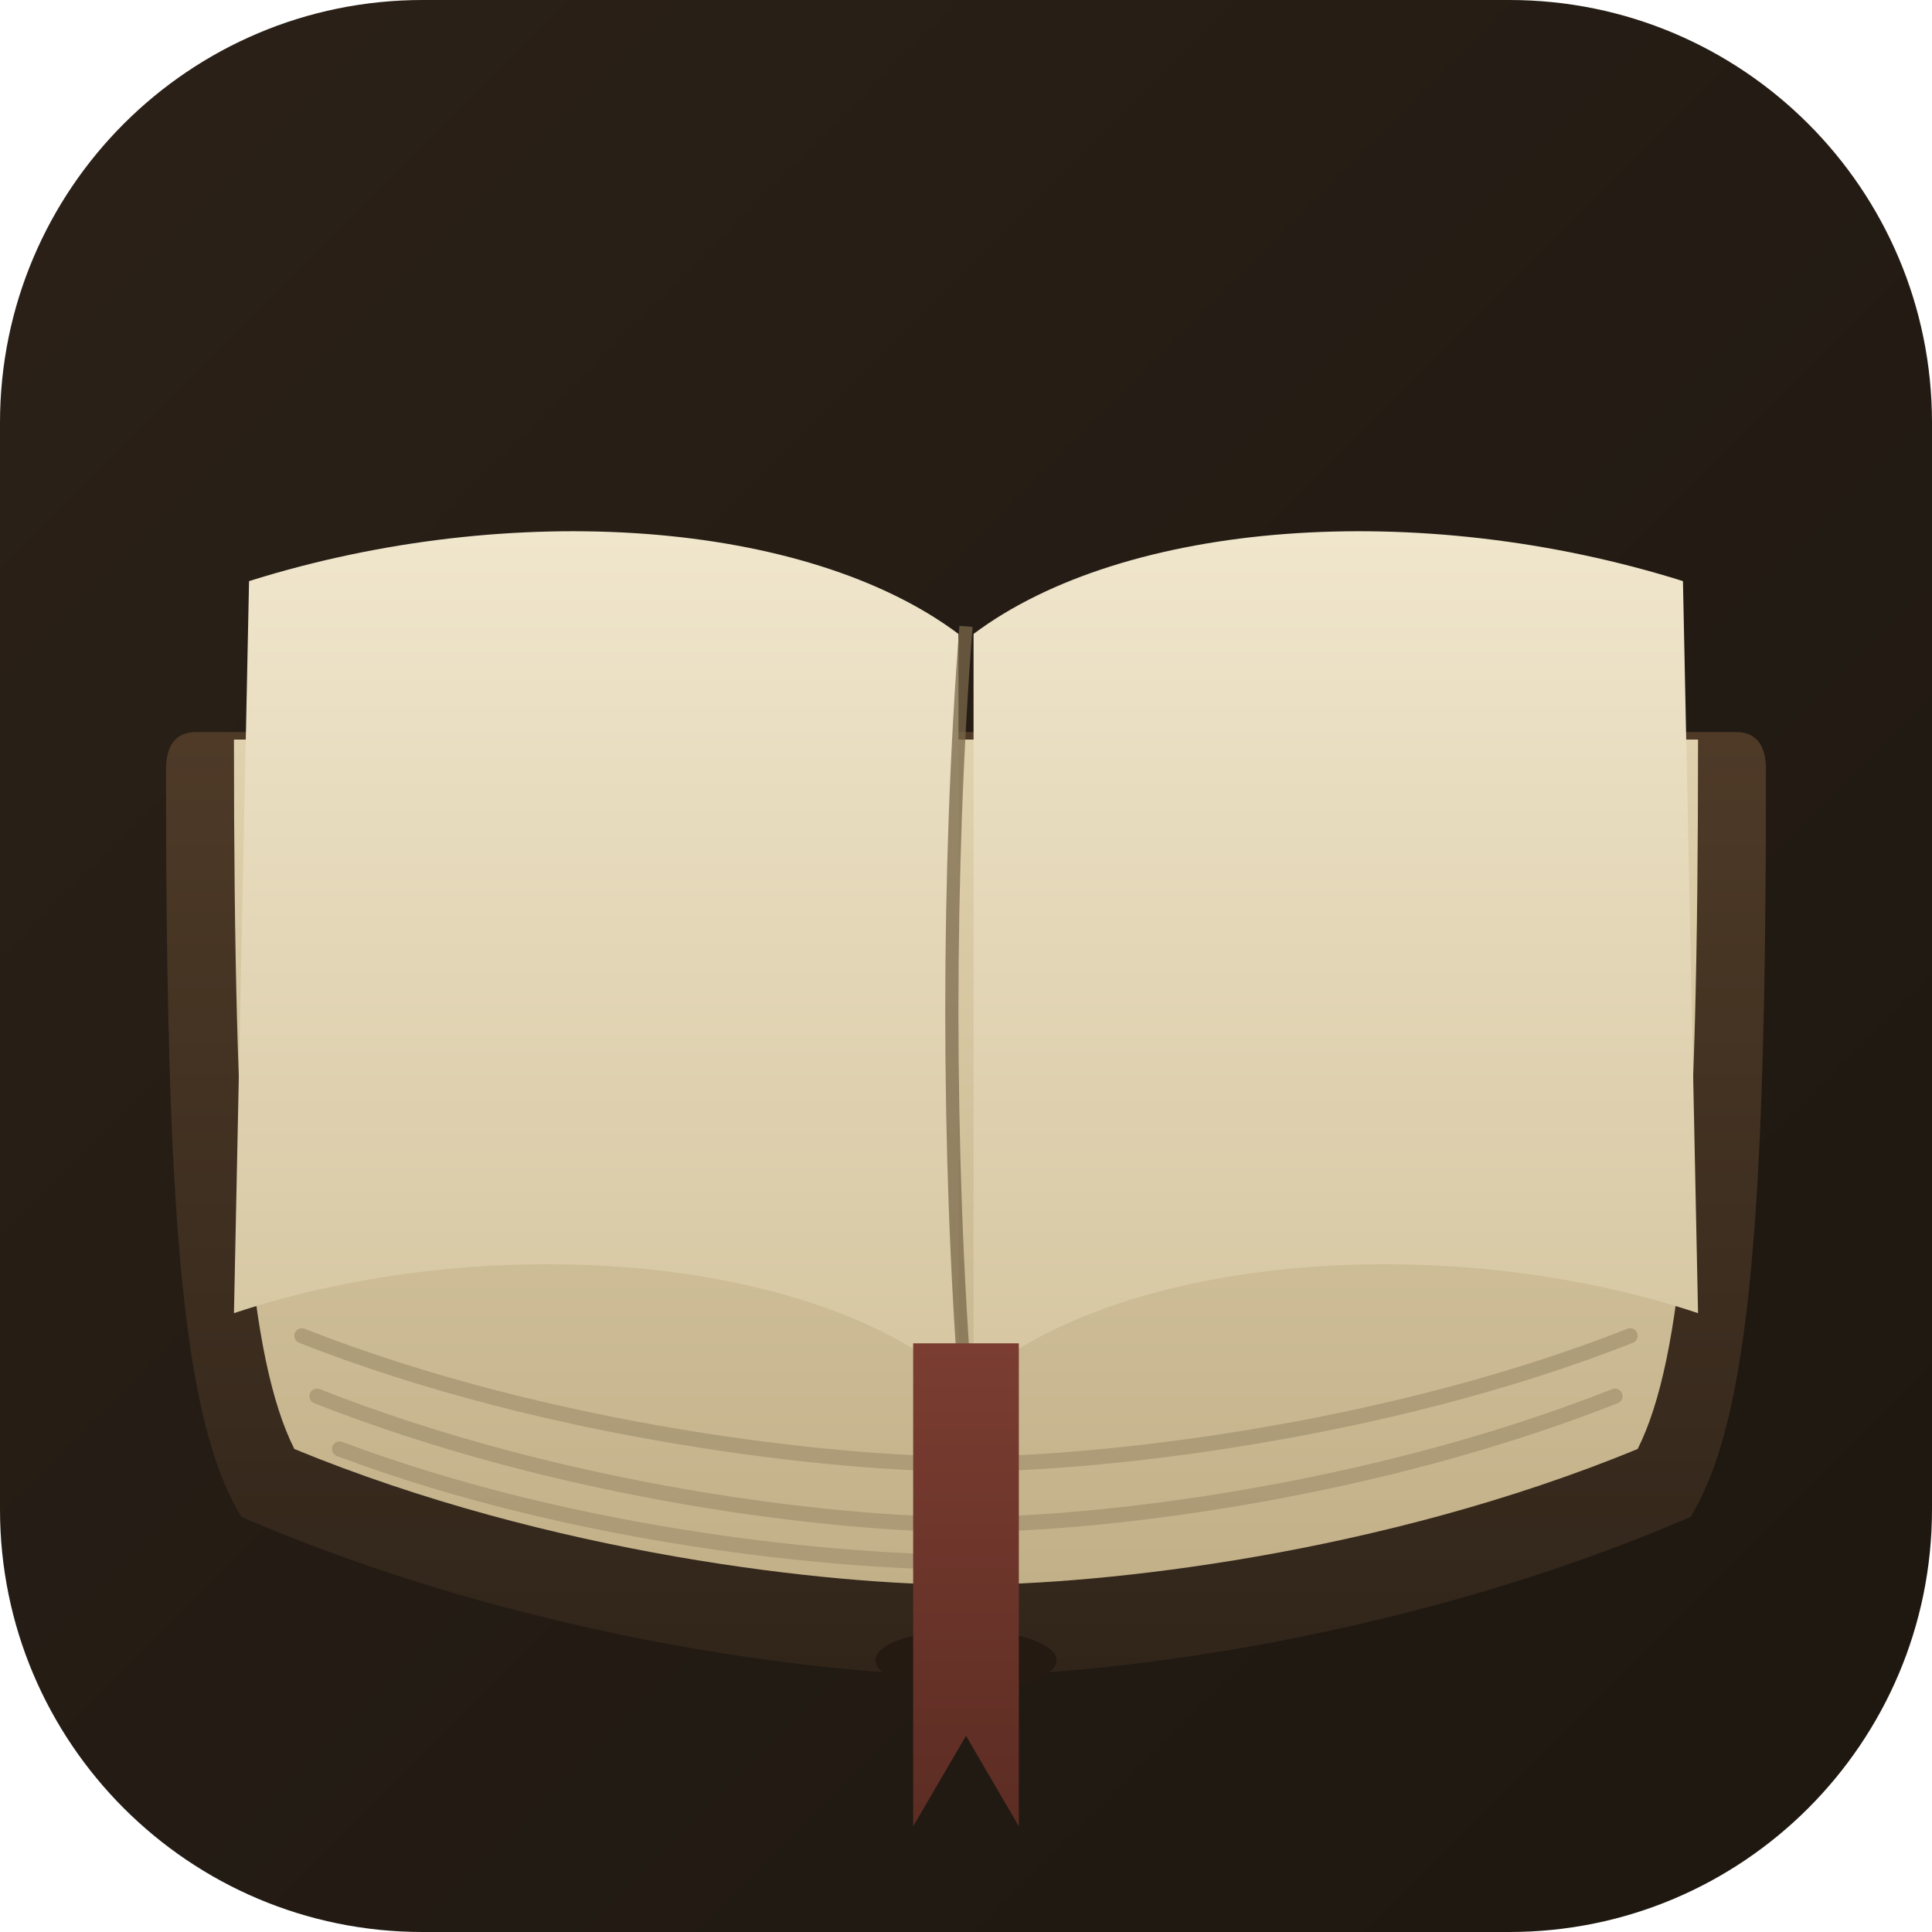
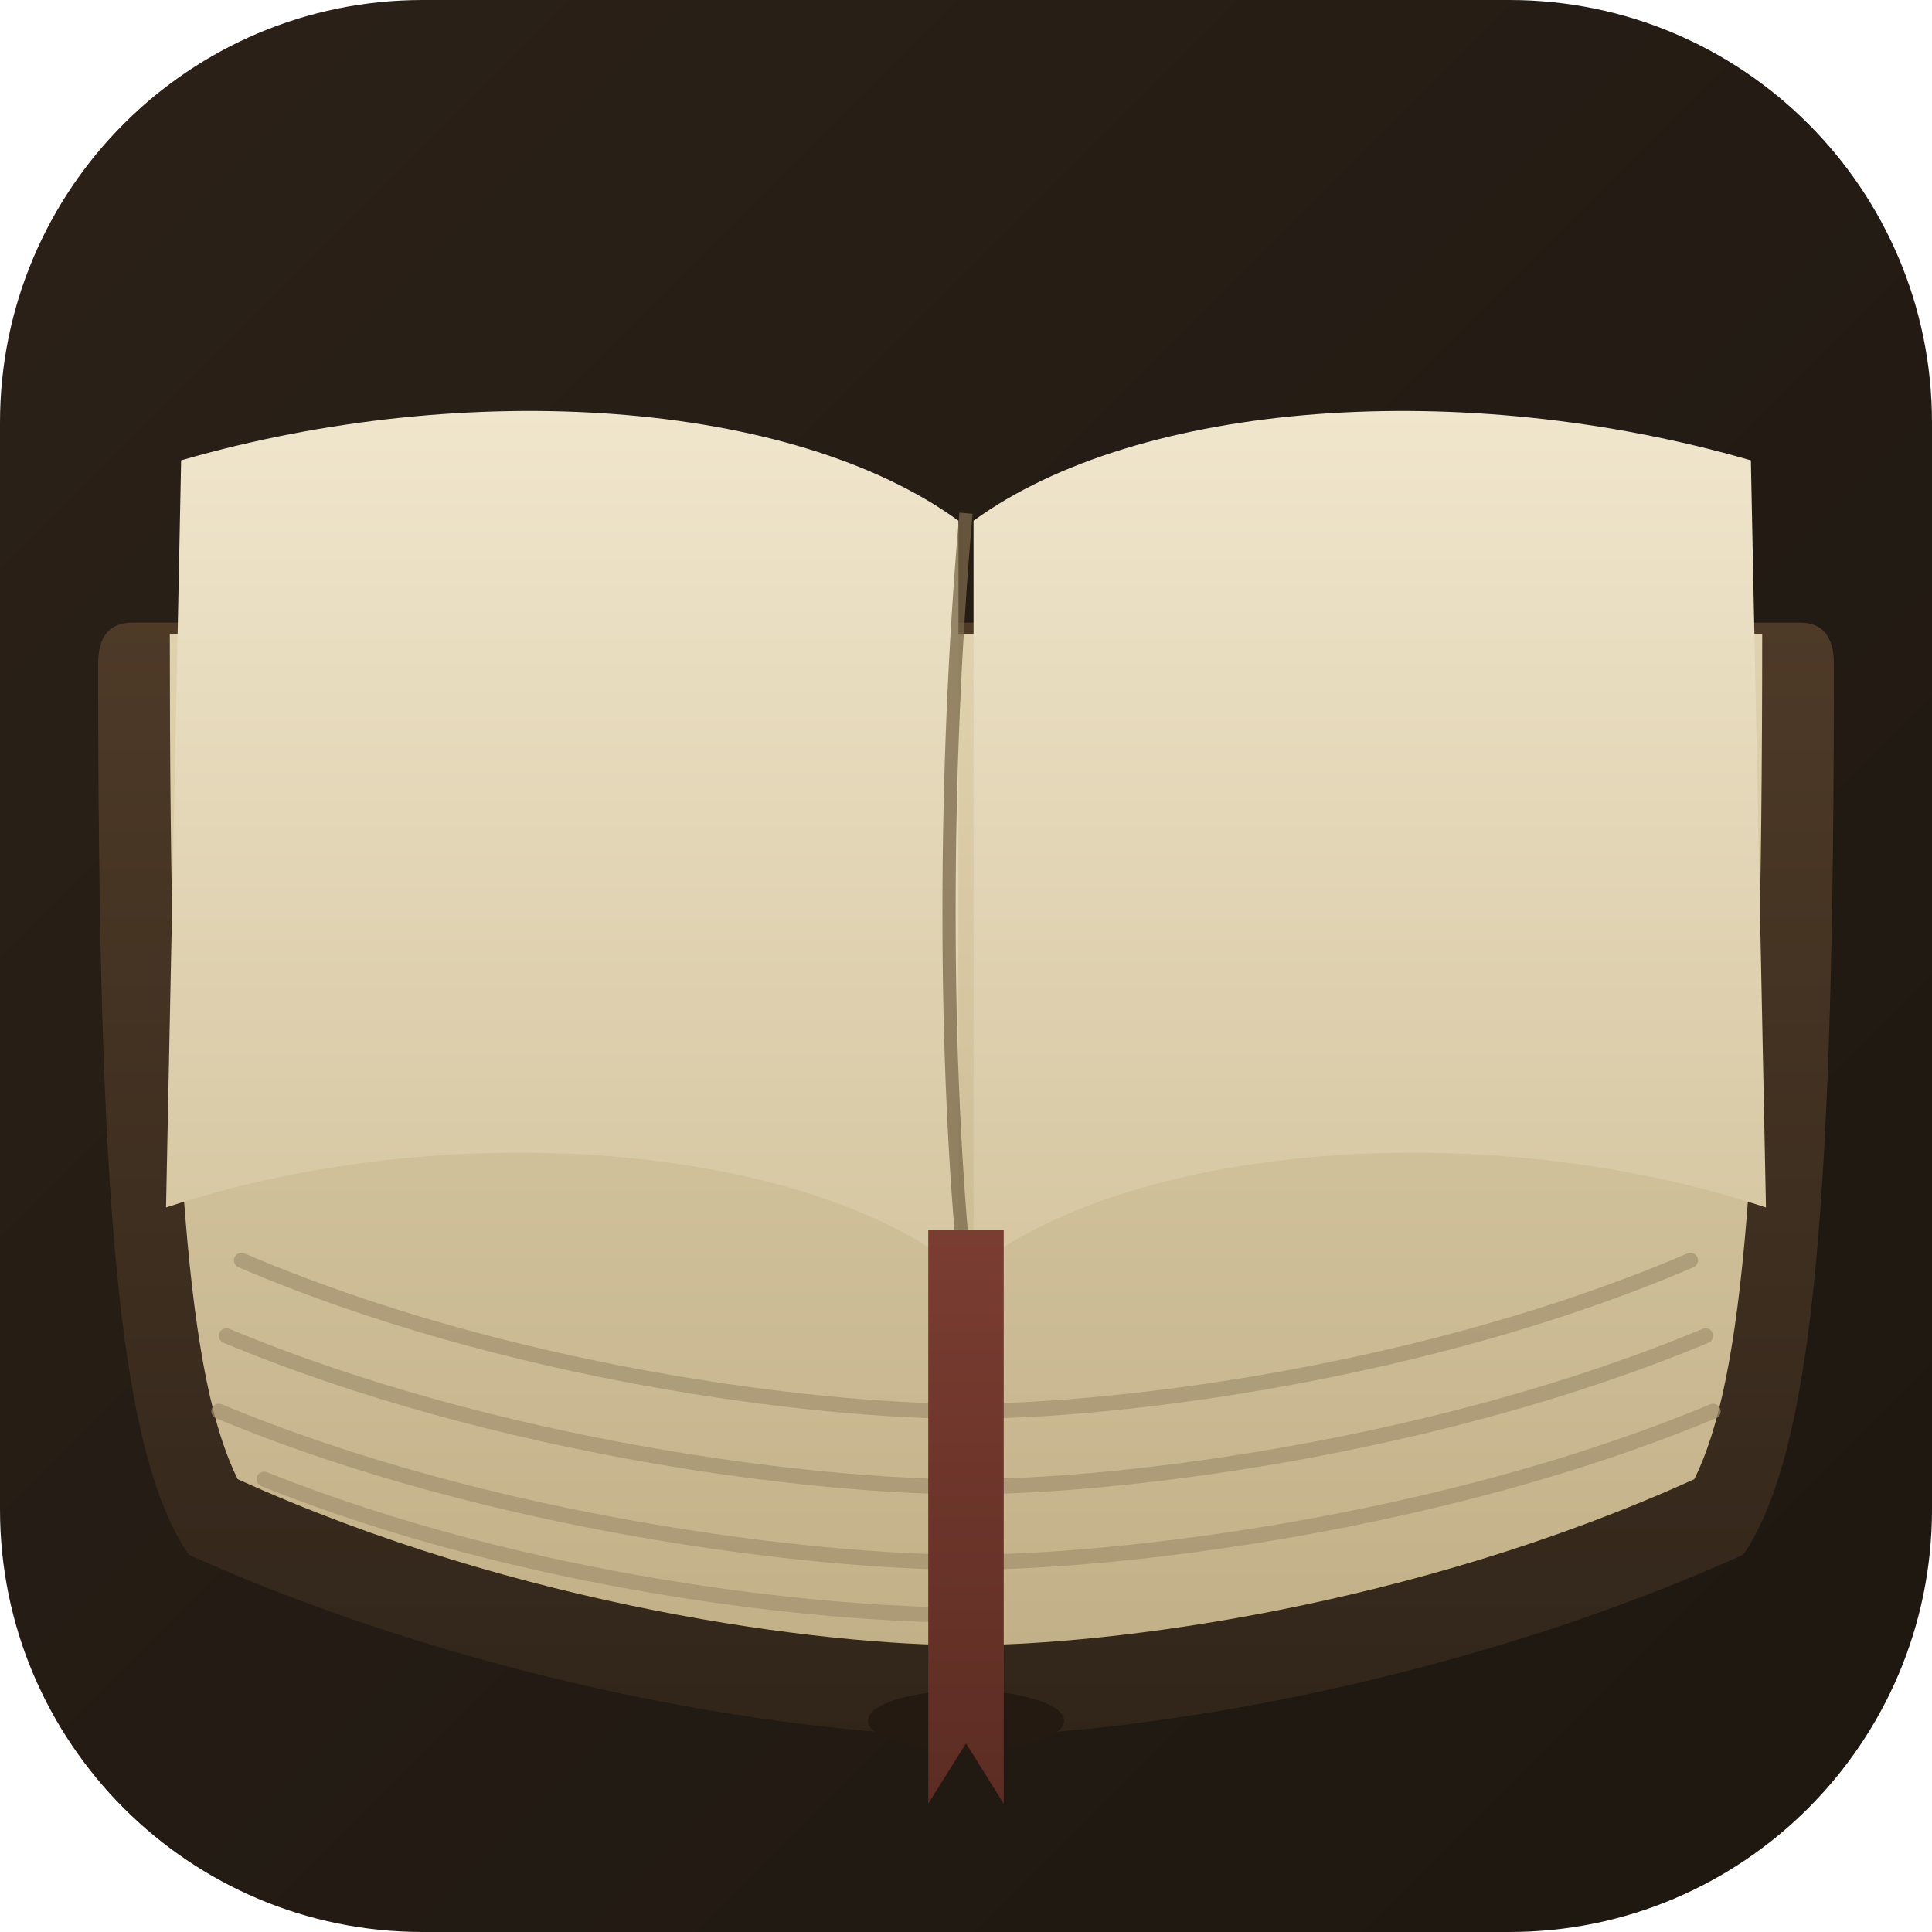
<svg xmlns="http://www.w3.org/2000/svg" width="512" height="512" viewBox="0 0 512 512">
  <defs>
    <linearGradient id="tile" x1="0" y1="0" x2="1" y2="1">
      <stop offset="0" stop-color="#2b2118" />
      <stop offset="1" stop-color="#1d1710" />
    </linearGradient>
    <linearGradient id="leather" x1="0" y1="0" x2="0" y2="1">
      <stop offset="0" stop-color="#4e3a27" />
      <stop offset="1" stop-color="#31251a" />
    </linearGradient>
    <linearGradient id="stack" x1="0" y1="0" x2="0" y2="1">
      <stop offset="0" stop-color="#e0d2ae" />
      <stop offset="1" stop-color="#c2b088" />
    </linearGradient>
    <linearGradient id="page" x1="0" y1="0" x2="0" y2="1">
      <stop offset="0" stop-color="#f0e6cc" />
      <stop offset="1" stop-color="#d6c6a1" />
    </linearGradient>
    <linearGradient id="ribbon" x1="0" y1="0" x2="0" y2="1">
      <stop offset="0" stop-color="#7b3d31" />
      <stop offset="1" stop-color="#5c2c23" />
    </linearGradient>
  </defs>
  <rect width="512" height="512" rx="112" ry="112" fill="url(#tile)" />
-   <path d="M 44 204 Q 44 194 52 194 L 460 194 Q 468 194 468 204            C 468 320 464 376 448 402 C 374 434 294 444 256 444            C 218 444 138 434 64 402 C 48 376 44 320 44 204 Z" fill="url(#leather)" />
-   <ellipse cx="256" cy="440" rx="24" ry="8" fill="#241a11" />
-   <path d="M 62 196 C 62 310 66 360 78 384 C 146 412 220 420 256 420            C 292 420 366 412 434 384 C 446 360 450 310 450 196 Z" fill="url(#stack)" />
+   <path d="M 26 176 Q 26 165 35 165 L 477 165 Q 486 165 486 176            C 486 316 481 384 462 412 C 382 448 296 460 256 460            C 216 460 130 448 50 412 C 31 384 26 316 26 176 Z" fill="url(#leather)" />
+   <ellipse cx="256" cy="456" rx="26" ry="8" fill="#241a11" />
+   <path d="M 45 168 C 45 308 50 366 63 392 C 138 426 218 436 256 436            C 294 436 374 426 449 392 C 462 366 467 308 467 168 Z" fill="url(#stack)" />
  <g fill="none" stroke="#a3916e" stroke-width="4" stroke-linecap="round" opacity="0.7">
-     <path d="M 84 370 C 150 396 222 404 256 404 C 290 404 362 396 428 370" />
-     <path d="M 80 354 C 146 380 222 388 256 388 C 290 388 366 380 432 354" />
-     <path d="M 90 384 C 154 408 224 414 256 414" />
+     <path d="M 60 354 C 132 384 216 394 256 394 C 296 394 380 384 452 354" />
+     <path d="M 58 374 C 130 404 216 414 256 414 C 296 414 382 404 454 374" />
+     <path d="M 64 334 C 134 364 216 374 256 374 C 296 374 378 364 448 334" />
+     <path d="M 70 392 C 140 420 218 428 256 428" />
  </g>
-   <path d="M 254 168 C 214 138 136 132 66 154 L 62 348            C 128 326 214 332 254 366 Z" fill="url(#page)" />
-   <path d="M 258 168 C 298 138 376 132 446 154 L 450 348            C 384 326 298 332 258 366 Z" fill="url(#page)" />
-   <path d="M 256 166 C 251 230 251 306 256 370" fill="none" stroke="#7a684a" stroke-width="3.5" opacity="0.75" />
-   <path d="M 242 356 L 270 356 L 270 484 L 256 460 L 242 484 Z" fill="url(#ribbon)" />
+   <path d="M 254 138 C 210 106 124 100 48 122 L 44 320            C 116 296 210 302 254 336 Z" fill="url(#page)" />
+   <path d="M 258 138 C 302 106 388 100 464 122 L 468 320            C 396 296 302 302 258 336 Z" fill="url(#page)" />
+   <path d="M 256 136 C 250 204 250 282 256 340" fill="none" stroke="#7a684a" stroke-width="3.5" opacity="0.75" />
+   <path d="M 246 326 L 266 326 L 266 478 L 256 462 L 246 478 Z" fill="url(#ribbon)" />
</svg>
